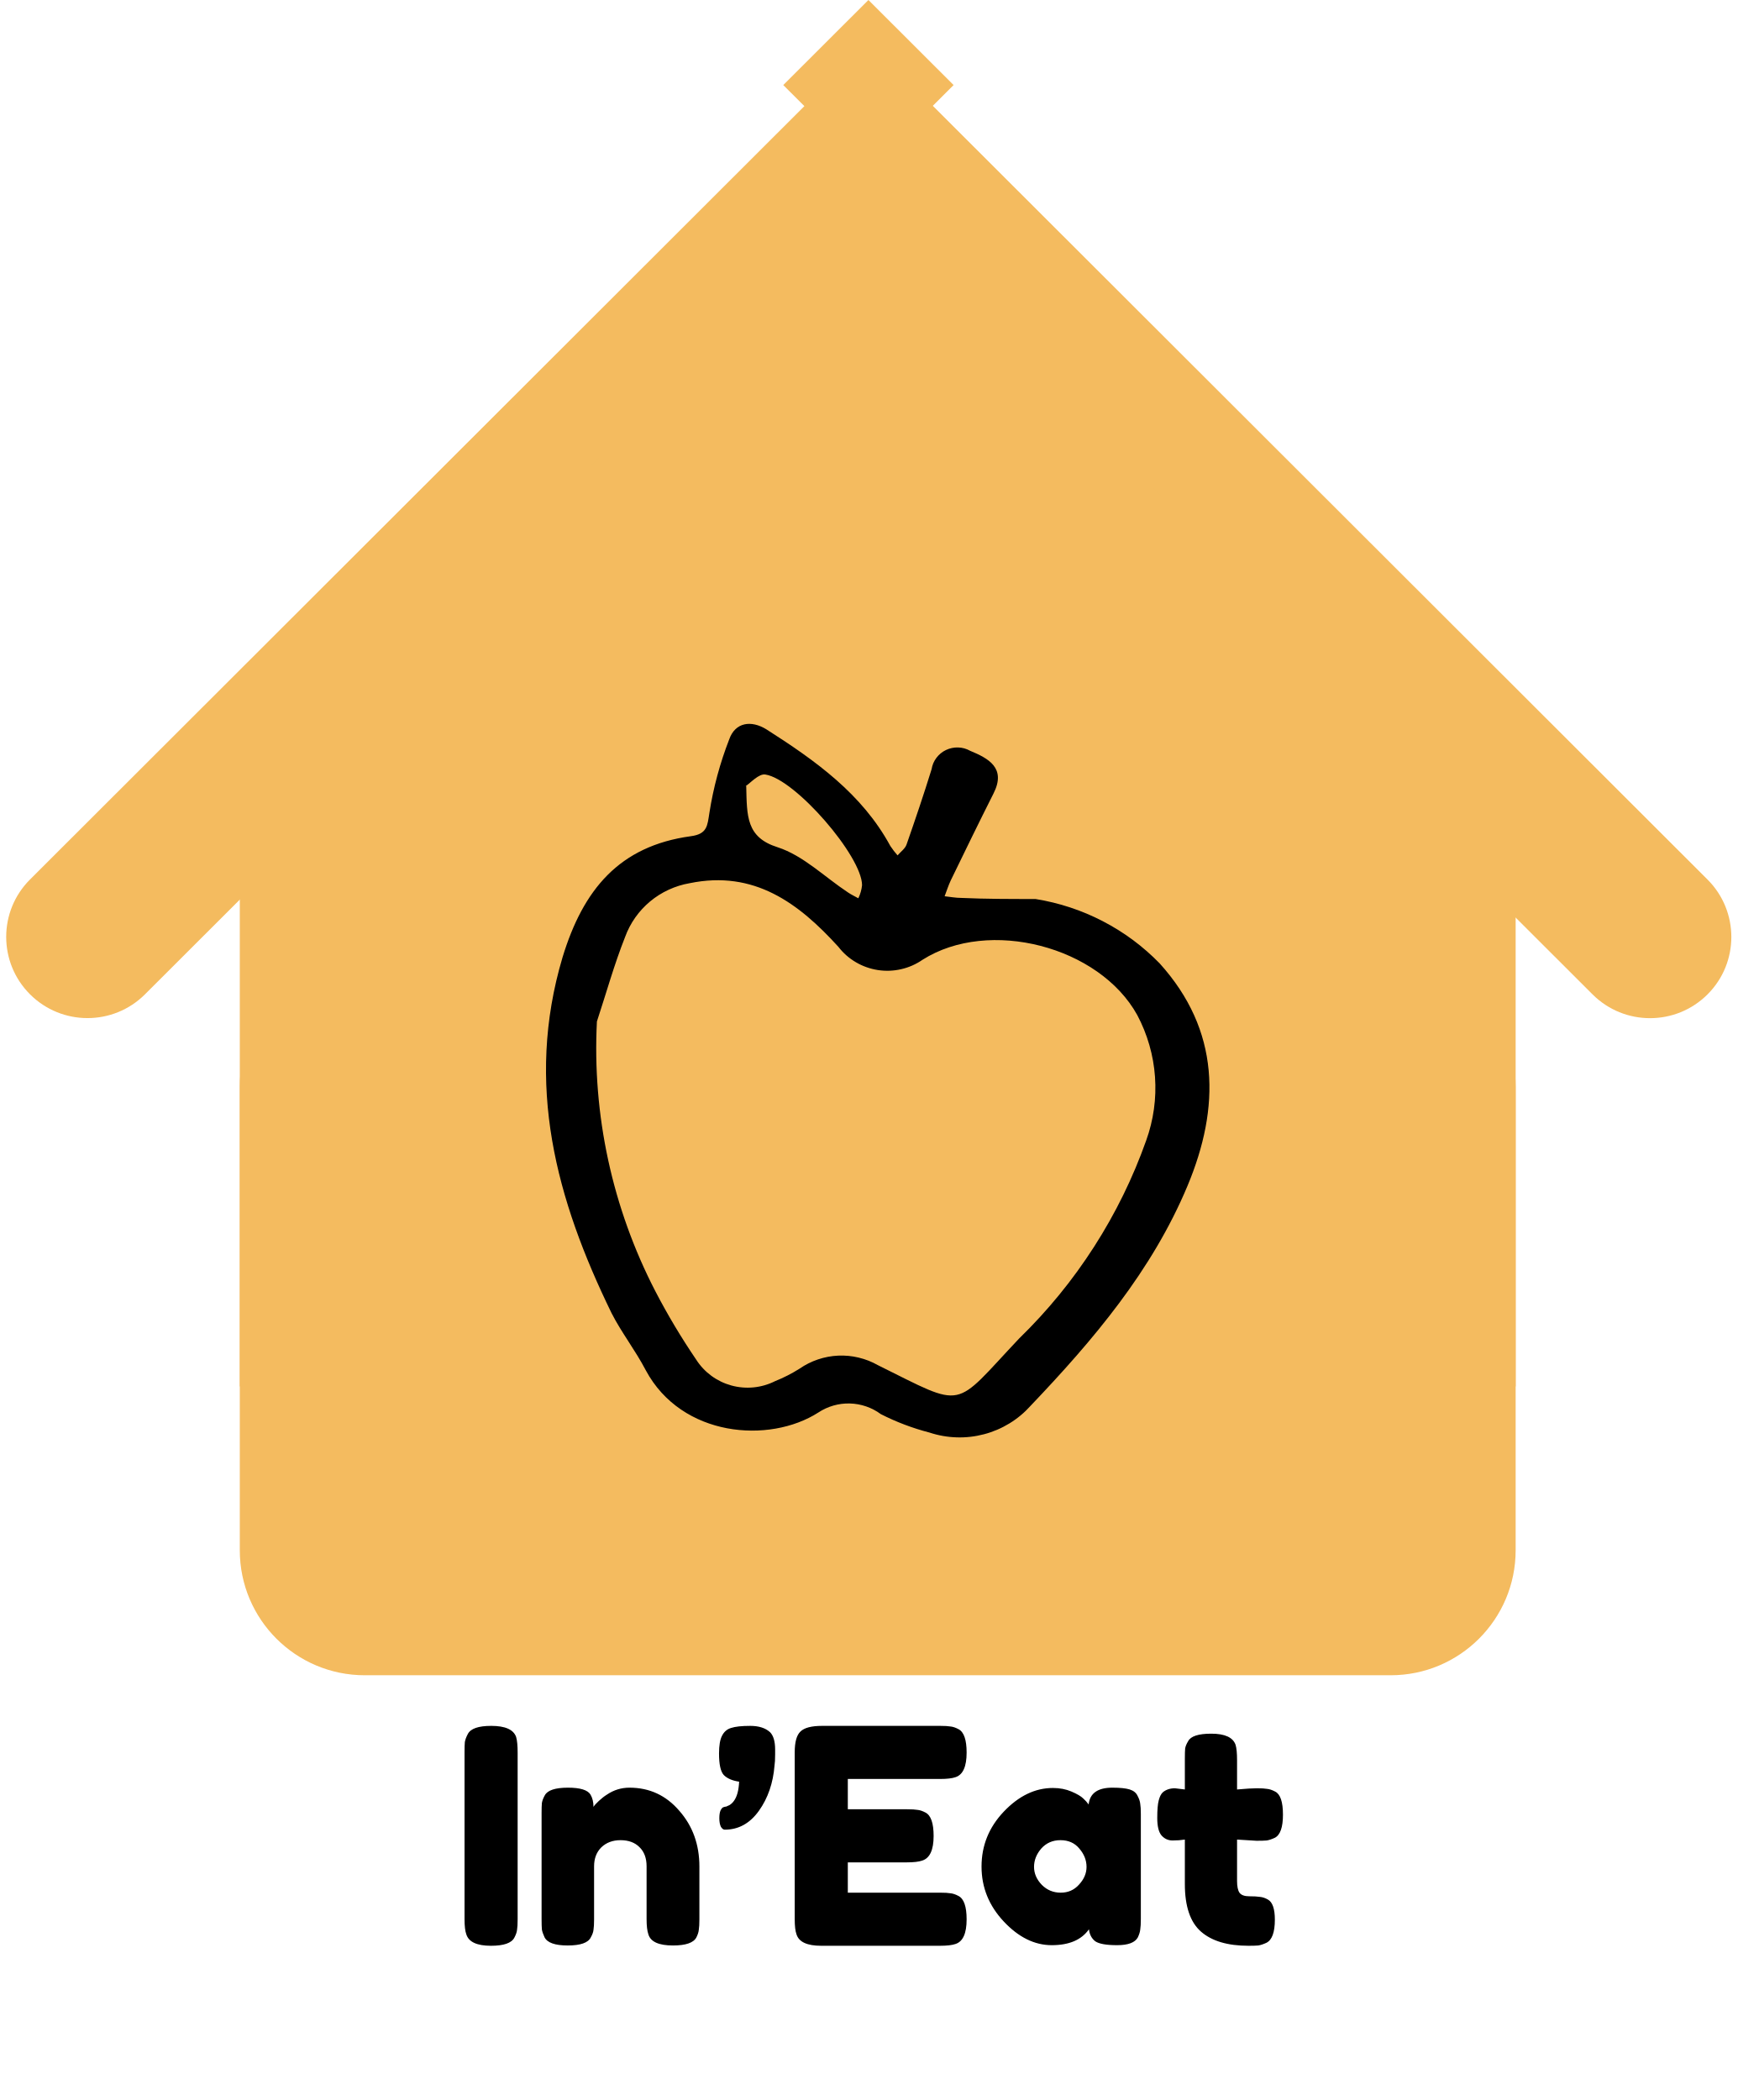
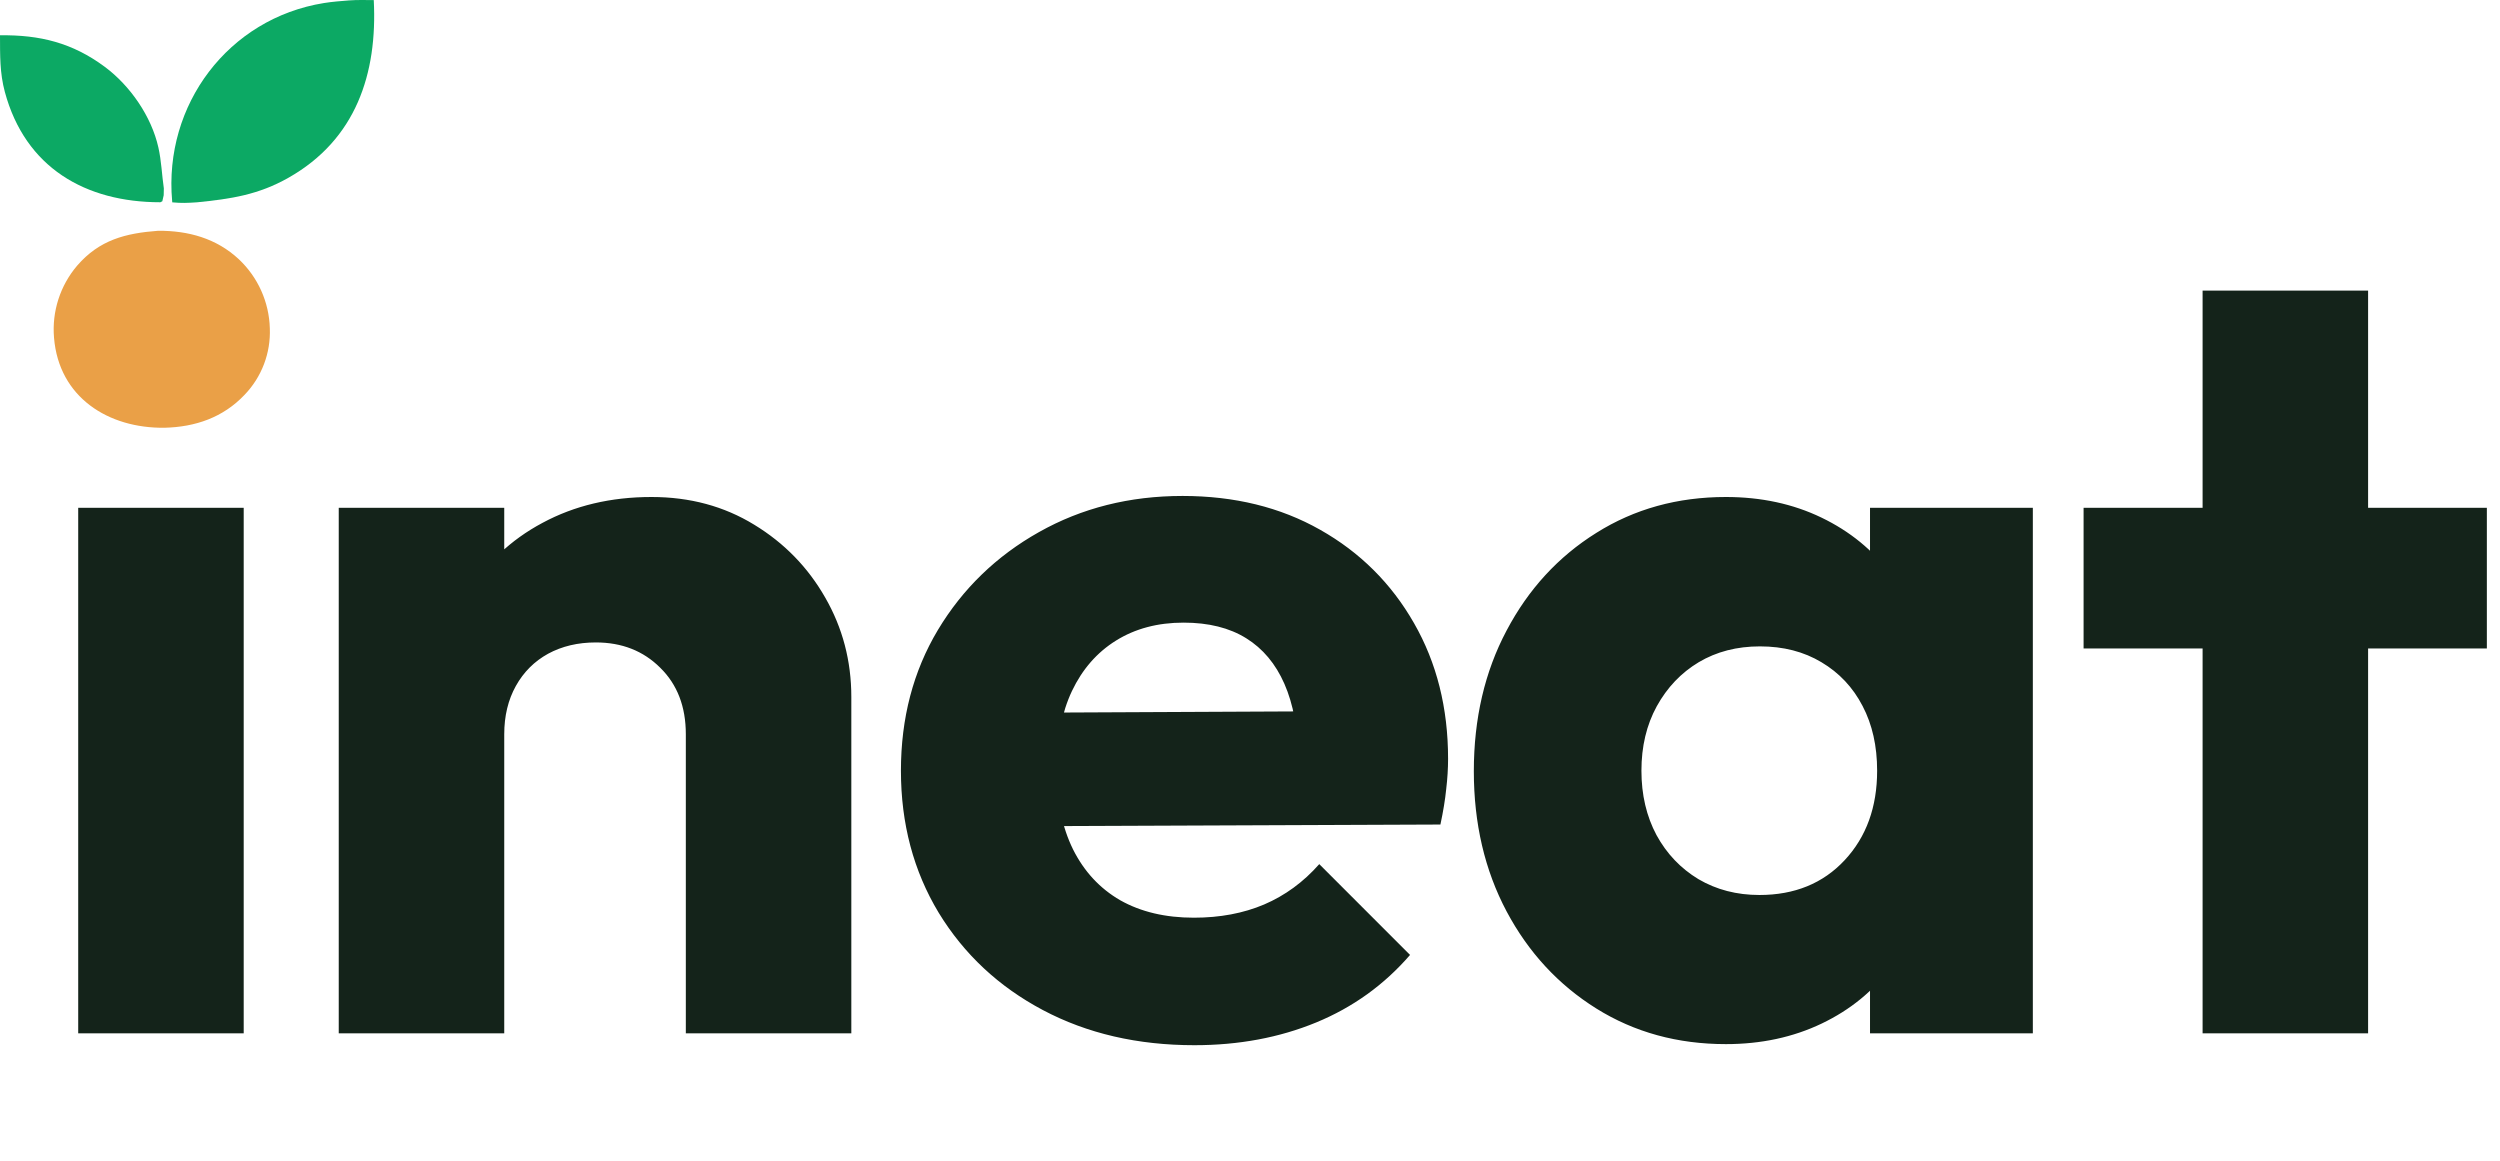
- <svg xmlns="http://www.w3.org/2000/svg" width="139" height="168" viewBox="0 0 139 168" fill="none">
-   <rect x="19.183" y="76.937" width="102.066" height="57.084" rx="10" fill="#F4BB5F" />
-   <path d="M19.183 61.986H121.249V110.916H19.183V61.986Z" fill="#F4BB5F" />
-   <path d="M2.401 70.359C-0.139 72.895 -0.139 77.008 2.401 79.545C4.941 82.082 9.059 82.082 11.599 79.545L2.401 70.359ZM11.599 79.545L77.656 13.572L68.458 4.386L2.401 70.359L11.599 79.545Z" fill="#F4BB5F" />
-   <path d="M127.401 79.551C129.941 82.088 134.059 82.088 136.599 79.551C139.139 77.014 139.139 72.901 136.599 70.364L127.401 79.551ZM61.347 13.581L127.401 79.551L136.599 70.364L70.546 4.395L61.347 13.581Z" fill="#F4BB5F" />
-   <rect width="9.629" height="9.629" transform="matrix(0.707557 -0.706656 0.707557 0.706656 62.6603 6.80455)" fill="#F4BB5F" />
-   <rect width="65.786" height="65.786" transform="matrix(0.707557 -0.706656 0.707557 0.706656 22.3525 62.1745)" fill="#F4BB5F" />
-   <path d="M82.841 71.921C80.848 71.921 78.855 71.921 76.892 71.833C76.445 71.833 76.014 71.746 75.568 71.7C75.731 71.273 75.865 70.846 76.058 70.434C77.189 68.105 78.32 65.778 79.479 63.479C80.52 61.431 79.063 60.665 77.605 60.062C77.46 59.98 77.305 59.916 77.143 59.871C76.981 59.826 76.817 59.801 76.649 59.797C76.481 59.791 76.315 59.806 76.15 59.841C75.986 59.876 75.828 59.928 75.677 60.001C75.525 60.073 75.386 60.162 75.256 60.268C75.127 60.374 75.012 60.495 74.912 60.627C74.812 60.761 74.728 60.905 74.663 61.057C74.599 61.212 74.553 61.37 74.527 61.534C73.902 63.553 73.218 65.571 72.518 67.575C72.4 67.899 72.043 68.15 71.804 68.43C71.592 68.192 71.4 67.942 71.225 67.678C68.963 63.508 65.244 60.857 61.317 58.352C60.083 57.586 58.818 57.792 58.342 59.133C57.599 61.041 57.068 63.005 56.751 65.026C56.587 66.058 56.587 66.721 55.264 66.897C49.536 67.678 46.65 71.17 45 76.592C41.981 86.744 44.494 95.967 48.927 105.057C49.716 106.605 50.816 108.004 51.663 109.625C54.534 114.973 61.541 115.519 65.468 112.999C65.84 112.753 66.242 112.569 66.671 112.445C67.102 112.322 67.54 112.266 67.987 112.278C68.436 112.29 68.87 112.37 69.294 112.515C69.716 112.66 70.107 112.867 70.466 113.131C71.71 113.764 73.009 114.255 74.362 114.606C74.713 114.722 75.071 114.812 75.434 114.876C75.797 114.94 76.165 114.978 76.534 114.989C76.903 115.001 77.271 114.985 77.639 114.943C78.007 114.901 78.368 114.832 78.724 114.738C79.082 114.645 79.43 114.524 79.77 114.38C80.11 114.235 80.436 114.066 80.751 113.874C81.066 113.682 81.365 113.469 81.647 113.233C81.931 112.998 82.194 112.742 82.44 112.469C87.467 107.194 92.153 101.668 94.995 94.876C97.627 88.586 97.627 82.441 92.763 77.063C92.103 76.386 91.391 75.764 90.631 75.198C89.869 74.634 89.066 74.133 88.223 73.697C87.38 73.259 86.507 72.891 85.605 72.594C84.702 72.296 83.781 72.073 82.841 71.921ZM47.752 81.72C48.495 79.465 49.135 77.152 50.013 74.942C50.214 74.391 50.485 73.877 50.823 73.397C51.163 72.916 51.559 72.488 52.011 72.112C52.465 71.735 52.96 71.424 53.496 71.177C54.032 70.93 54.591 70.755 55.174 70.655C60.336 69.594 63.891 72.246 67.074 75.752C67.265 75.999 67.479 76.226 67.712 76.433C67.948 76.639 68.201 76.821 68.47 76.979C68.74 77.138 69.023 77.27 69.319 77.374C69.614 77.479 69.917 77.556 70.228 77.604C70.538 77.651 70.85 77.67 71.163 77.658C71.476 77.646 71.787 77.606 72.093 77.534C72.398 77.465 72.694 77.367 72.981 77.241C73.268 77.114 73.54 76.962 73.797 76.784C79.108 73.41 87.944 75.709 90.978 81.204C91.385 81.97 91.707 82.769 91.947 83.603C92.187 84.436 92.337 85.283 92.398 86.147C92.459 87.01 92.431 87.871 92.312 88.728C92.193 89.586 91.987 90.422 91.693 91.238C90.632 94.228 89.245 97.06 87.529 99.734C85.814 102.408 83.815 104.857 81.532 107.077C76.162 112.764 77.323 112.72 70.228 109.212C69.747 108.939 69.236 108.738 68.696 108.609C68.157 108.478 67.609 108.426 67.055 108.45C66.501 108.476 65.961 108.577 65.436 108.754C64.91 108.932 64.419 109.177 63.965 109.493C63.341 109.885 62.687 110.22 62.001 110.494C61.734 110.628 61.457 110.737 61.169 110.82C60.88 110.904 60.588 110.96 60.289 110.99C59.991 111.019 59.692 111.022 59.394 110.996C59.095 110.971 58.801 110.919 58.513 110.84C58.223 110.76 57.943 110.656 57.674 110.526C57.405 110.395 57.149 110.243 56.908 110.065C56.668 109.888 56.445 109.692 56.242 109.474C56.037 109.256 55.855 109.022 55.694 108.77C54.496 107.008 53.404 105.181 52.422 103.289C51.566 101.632 50.822 99.925 50.192 98.172C49.561 96.417 49.048 94.629 48.654 92.809C48.26 90.988 47.987 89.15 47.836 87.294C47.684 85.437 47.657 83.579 47.752 81.72ZM59.651 62.891C60.038 62.639 60.707 61.873 61.228 61.962C63.624 62.329 68.963 68.504 68.963 70.817C68.924 71.183 68.826 71.53 68.665 71.863C68.383 71.7 68.086 71.568 67.833 71.391C65.958 70.154 64.263 68.444 62.21 67.781C59.682 66.986 59.755 65.276 59.697 62.891H59.651Z" fill="black" />
-   <path d="M37.162 140.182C37.162 139.814 37.17 139.542 37.186 139.366C37.218 139.174 37.298 138.958 37.426 138.718C37.65 138.286 38.274 138.07 39.298 138.07C40.418 138.07 41.082 138.366 41.29 138.958C41.37 139.23 41.41 139.646 41.41 140.206V153.55C41.41 153.934 41.394 154.214 41.362 154.39C41.346 154.566 41.274 154.774 41.146 155.014C40.922 155.446 40.298 155.662 39.274 155.662C38.154 155.662 37.498 155.358 37.306 154.75C37.21 154.494 37.162 154.086 37.162 153.526V140.182ZM50.358 143.014C51.958 143.014 53.286 143.63 54.342 144.862C55.414 146.078 55.95 147.566 55.95 149.326V153.55C55.95 153.918 55.934 154.198 55.902 154.39C55.886 154.566 55.822 154.766 55.71 154.99C55.486 155.422 54.862 155.638 53.838 155.638C52.702 155.638 52.046 155.342 51.87 154.75C51.774 154.478 51.726 154.07 51.726 153.526V149.302C51.726 148.646 51.534 148.134 51.15 147.766C50.782 147.398 50.278 147.214 49.638 147.214C49.014 147.214 48.502 147.406 48.102 147.79C47.718 148.174 47.526 148.678 47.526 149.302V153.55C47.526 153.918 47.51 154.198 47.478 154.39C47.462 154.566 47.39 154.766 47.262 154.99C47.054 155.422 46.438 155.638 45.414 155.638C44.406 155.638 43.79 155.422 43.566 154.99C43.454 154.75 43.382 154.542 43.35 154.366C43.334 154.174 43.326 153.894 43.326 153.526V145.03C43.326 144.678 43.334 144.414 43.35 144.238C43.382 144.046 43.462 143.838 43.59 143.614C43.814 143.214 44.43 143.014 45.438 143.014C46.414 143.014 47.014 143.198 47.238 143.566C47.398 143.838 47.478 144.166 47.478 144.55C47.542 144.438 47.686 144.278 47.91 144.07C48.134 143.862 48.35 143.694 48.558 143.566C49.102 143.198 49.702 143.014 50.358 143.014ZM61.601 138.574C61.873 138.846 62.009 139.31 62.009 139.966V140.35C62.009 140.75 61.993 141.046 61.961 141.238C61.849 142.646 61.433 143.854 60.713 144.862C59.993 145.87 59.081 146.374 57.977 146.374C57.865 146.374 57.761 146.294 57.665 146.134C57.585 145.958 57.545 145.734 57.545 145.462C57.545 145.19 57.577 144.982 57.641 144.838C57.721 144.678 57.801 144.59 57.881 144.574C57.977 144.542 58.049 144.526 58.097 144.526C58.145 144.51 58.233 144.47 58.361 144.406C58.489 144.326 58.601 144.222 58.697 144.094C58.953 143.758 59.097 143.238 59.129 142.534C58.585 142.454 58.177 142.278 57.905 142.006C57.649 141.734 57.521 141.158 57.521 140.278C57.521 139.638 57.601 139.166 57.761 138.862C57.921 138.542 58.161 138.334 58.481 138.238C58.817 138.126 59.329 138.07 60.017 138.07C60.705 138.07 61.233 138.238 61.601 138.574ZM67.824 151.414H75.216C75.584 151.414 75.856 151.43 76.032 151.462C76.224 151.478 76.44 151.55 76.68 151.678C77.112 151.902 77.328 152.526 77.328 153.55C77.328 154.67 77.032 155.326 76.44 155.518C76.168 155.614 75.752 155.662 75.192 155.662H65.688C64.568 155.662 63.912 155.358 63.72 154.75C63.624 154.494 63.576 154.086 63.576 153.526V140.182C63.576 139.366 63.728 138.814 64.032 138.526C64.336 138.222 64.912 138.07 65.76 138.07H75.216C75.584 138.07 75.856 138.086 76.032 138.118C76.224 138.134 76.44 138.206 76.68 138.334C77.112 138.558 77.328 139.182 77.328 140.206C77.328 141.326 77.032 141.982 76.44 142.174C76.168 142.27 75.752 142.318 75.192 142.318H67.824V144.742H72.576C72.944 144.742 73.216 144.758 73.392 144.79C73.584 144.806 73.8 144.878 74.04 145.006C74.472 145.23 74.688 145.854 74.688 146.878C74.688 147.998 74.384 148.654 73.776 148.846C73.504 148.942 73.088 148.99 72.528 148.99H67.824V151.414ZM87.089 144.358C87.185 143.462 87.817 143.014 88.985 143.014C89.609 143.014 90.073 143.062 90.377 143.158C90.681 143.254 90.889 143.422 91.001 143.662C91.129 143.902 91.201 144.118 91.217 144.31C91.249 144.486 91.265 144.758 91.265 145.126V153.526C91.265 153.894 91.249 154.174 91.217 154.366C91.201 154.542 91.137 154.75 91.025 154.99C90.801 155.406 90.249 155.614 89.369 155.614C88.505 155.614 87.921 155.51 87.617 155.302C87.329 155.078 87.161 154.758 87.113 154.342C86.521 155.19 85.529 155.614 84.137 155.614C82.761 155.614 81.481 154.982 80.297 153.718C79.113 152.454 78.521 150.99 78.521 149.326C78.521 147.646 79.113 146.182 80.297 144.934C81.497 143.67 82.809 143.038 84.233 143.038C84.777 143.038 85.273 143.134 85.721 143.326C86.169 143.518 86.481 143.702 86.657 143.878C86.833 144.038 86.977 144.198 87.089 144.358ZM82.721 149.35C82.721 149.878 82.929 150.358 83.345 150.79C83.761 151.206 84.265 151.414 84.857 151.414C85.449 151.414 85.937 151.198 86.321 150.766C86.721 150.334 86.921 149.862 86.921 149.35C86.921 148.822 86.729 148.334 86.345 147.886C85.977 147.438 85.473 147.214 84.833 147.214C84.209 147.214 83.697 147.438 83.297 147.886C82.913 148.334 82.721 148.822 82.721 149.35ZM100.522 147.262L98.962 147.166V150.478C98.962 150.91 99.026 151.222 99.154 151.414C99.298 151.606 99.554 151.702 99.922 151.702C100.306 151.702 100.594 151.718 100.786 151.75C100.994 151.766 101.21 151.838 101.434 151.966C101.802 152.174 101.986 152.71 101.986 153.574C101.986 154.582 101.762 155.198 101.314 155.422C101.074 155.534 100.858 155.606 100.666 155.638C100.49 155.654 100.226 155.662 99.874 155.662C98.21 155.662 96.946 155.286 96.082 154.534C95.218 153.782 94.786 152.51 94.786 150.718V147.166C94.482 147.214 94.154 147.238 93.802 147.238C93.45 147.238 93.154 147.102 92.914 146.83C92.69 146.558 92.578 146.094 92.578 145.438C92.578 144.782 92.618 144.31 92.698 144.022C92.778 143.718 92.89 143.502 93.034 143.374C93.29 143.166 93.61 143.062 93.994 143.062L94.786 143.158V140.686C94.786 140.318 94.794 140.046 94.81 139.87C94.842 139.694 94.922 139.502 95.05 139.294C95.258 138.894 95.874 138.694 96.898 138.694C97.986 138.694 98.634 138.99 98.842 139.582C98.922 139.838 98.962 140.246 98.962 140.806V143.158C99.666 143.094 100.194 143.062 100.546 143.062C100.914 143.062 101.186 143.078 101.362 143.11C101.554 143.126 101.77 143.198 102.01 143.326C102.426 143.534 102.634 144.15 102.634 145.174C102.634 146.182 102.418 146.798 101.986 147.022C101.746 147.134 101.53 147.206 101.338 147.238C101.162 147.254 100.89 147.262 100.522 147.262Z" fill="black" />
+ <svg xmlns="http://www.w3.org/2000/svg" width="78.626" height="36.498" viewBox="0 0 78.626 36.498">
+   <path transform="translate(0.6256 2.4979)" d="M1.834 30v-16.527h5.205v16.527zM20.944 30v-9.405q0-1.303-.805-2.092-.797-.796-2.026-.796-.846 0-1.502 .356-.647 .357-1.013 1.013-.365 .656-.365 1.519l-2.025-.979q0-1.959 .855-3.412 .863-1.453 2.374-2.258 1.51-.813 3.428-.813 1.809 0 3.229 .871 1.419 .864 2.233 2.291 .822 1.428 .822 3.13v10.575zM10.028 30v-16.527h5.205v16.527zM36.939 30.374q-2.681 0-4.764-1.104-2.084-1.104-3.279-3.063-1.187-1.968-1.187-4.466 0-2.482 1.162-4.425 1.171-1.95 3.179-3.079 2.017-1.137 4.516-1.137 2.449 0 4.325 1.062 1.884 1.063 2.955 2.939 1.071 1.867 1.071 4.266 0 .457-.059 .955-.049 .49-.182 1.112l-14.244 .058v-3.569l12.036-.058-2.25 1.519q-.033-1.428-.448-2.374-.415-.947-1.204-1.436-.788-.49-1.967-.49-1.22 0-2.125 .564-.896 .557-1.386 1.586-.482 1.021-.482 2.474 0 1.46 .515 2.506 .523 1.046 1.486 1.602 .971 .548 2.316 .548 1.228 0 2.208-.415 .988-.423 1.735-1.27l2.855 2.856q-1.22 1.411-2.955 2.125-1.735 .714-3.827 .714zM53.655 30.34q-2.283 0-4.076-1.12-1.793-1.121-2.822-3.055-1.03-1.942-1.03-4.408 0-2.482 1.03-4.424 1.029-1.951 2.822-3.071 1.793-1.129 4.076-1.129 1.66 0 3.004 .647 1.345 .648 2.184 1.785 .846 1.137 .962 2.606v7.139q-.116 1.461-.954 2.598-.83 1.137-2.183 1.785-1.353 .647-3.013 .647zM54.709 25.65q1.66 0 2.681-1.095 1.021-1.096 1.021-2.814 0-1.162-.457-2.034-.456-.88-1.295-1.378-.83-.498-1.934-.498-1.087 0-1.925 .498-.83 .498-1.32 1.386-.482 .88-.482 2.026 0 1.137 .474 2.025 .481 .88 1.319 1.386 .847 .498 1.918 .498zM58.187 30v-4.441l.788-4.026-.788-3.992v-4.068h5.121v16.527zM68.647 30v-23.358h5.205v23.358zM64.904 17.897v-4.424h12.683v4.424z" fill="#14231a" />
+   <path transform="translate(0 1.109)" d="M0 .001c1.253-.017 2.279 .236 3.297 .993 .798 .593 1.466 1.559 1.684 2.534 .096 .428 .109 .856 .172 1.289-.003 .071-.005 .143-.005 .215l-.043 .189-.062 .031c-2.359 0-4.249-1.091-4.89-3.468-.163-.601-.15-1.168-.153-1.783z" fill="#0ca964" />
+   <path transform="translate(5.39)" d="M5.585 .013c.259-.019 .52-.012 .78-.01 .12 2.322-.565 4.384-2.675 5.583-.955 .543-1.818 .67-2.887 .777-.313 .02-.464 .029-.775 .001l-.004-.043c-.27-3.028 1.77-5.741 4.773-6.225 .259-.042 .527-.062 .788-.083z" fill="#0ca964" />
+   <path transform="translate(1.6881 7.2579)" d="M3.286 0c.947-.005 1.833 .237 2.539 .897 .601 .566 .951 1.348 .973 2.172 .031 .775-.255 1.529-.792 2.088-.678 .717-1.549 1.013-2.516 1.038-1.773 .024-3.327-.957-3.479-2.832-.07-.822 .192-1.638 .727-2.266 .701-.812 1.524-1.02 2.548-1.097z" fill="#eaa047" />
</svg>
